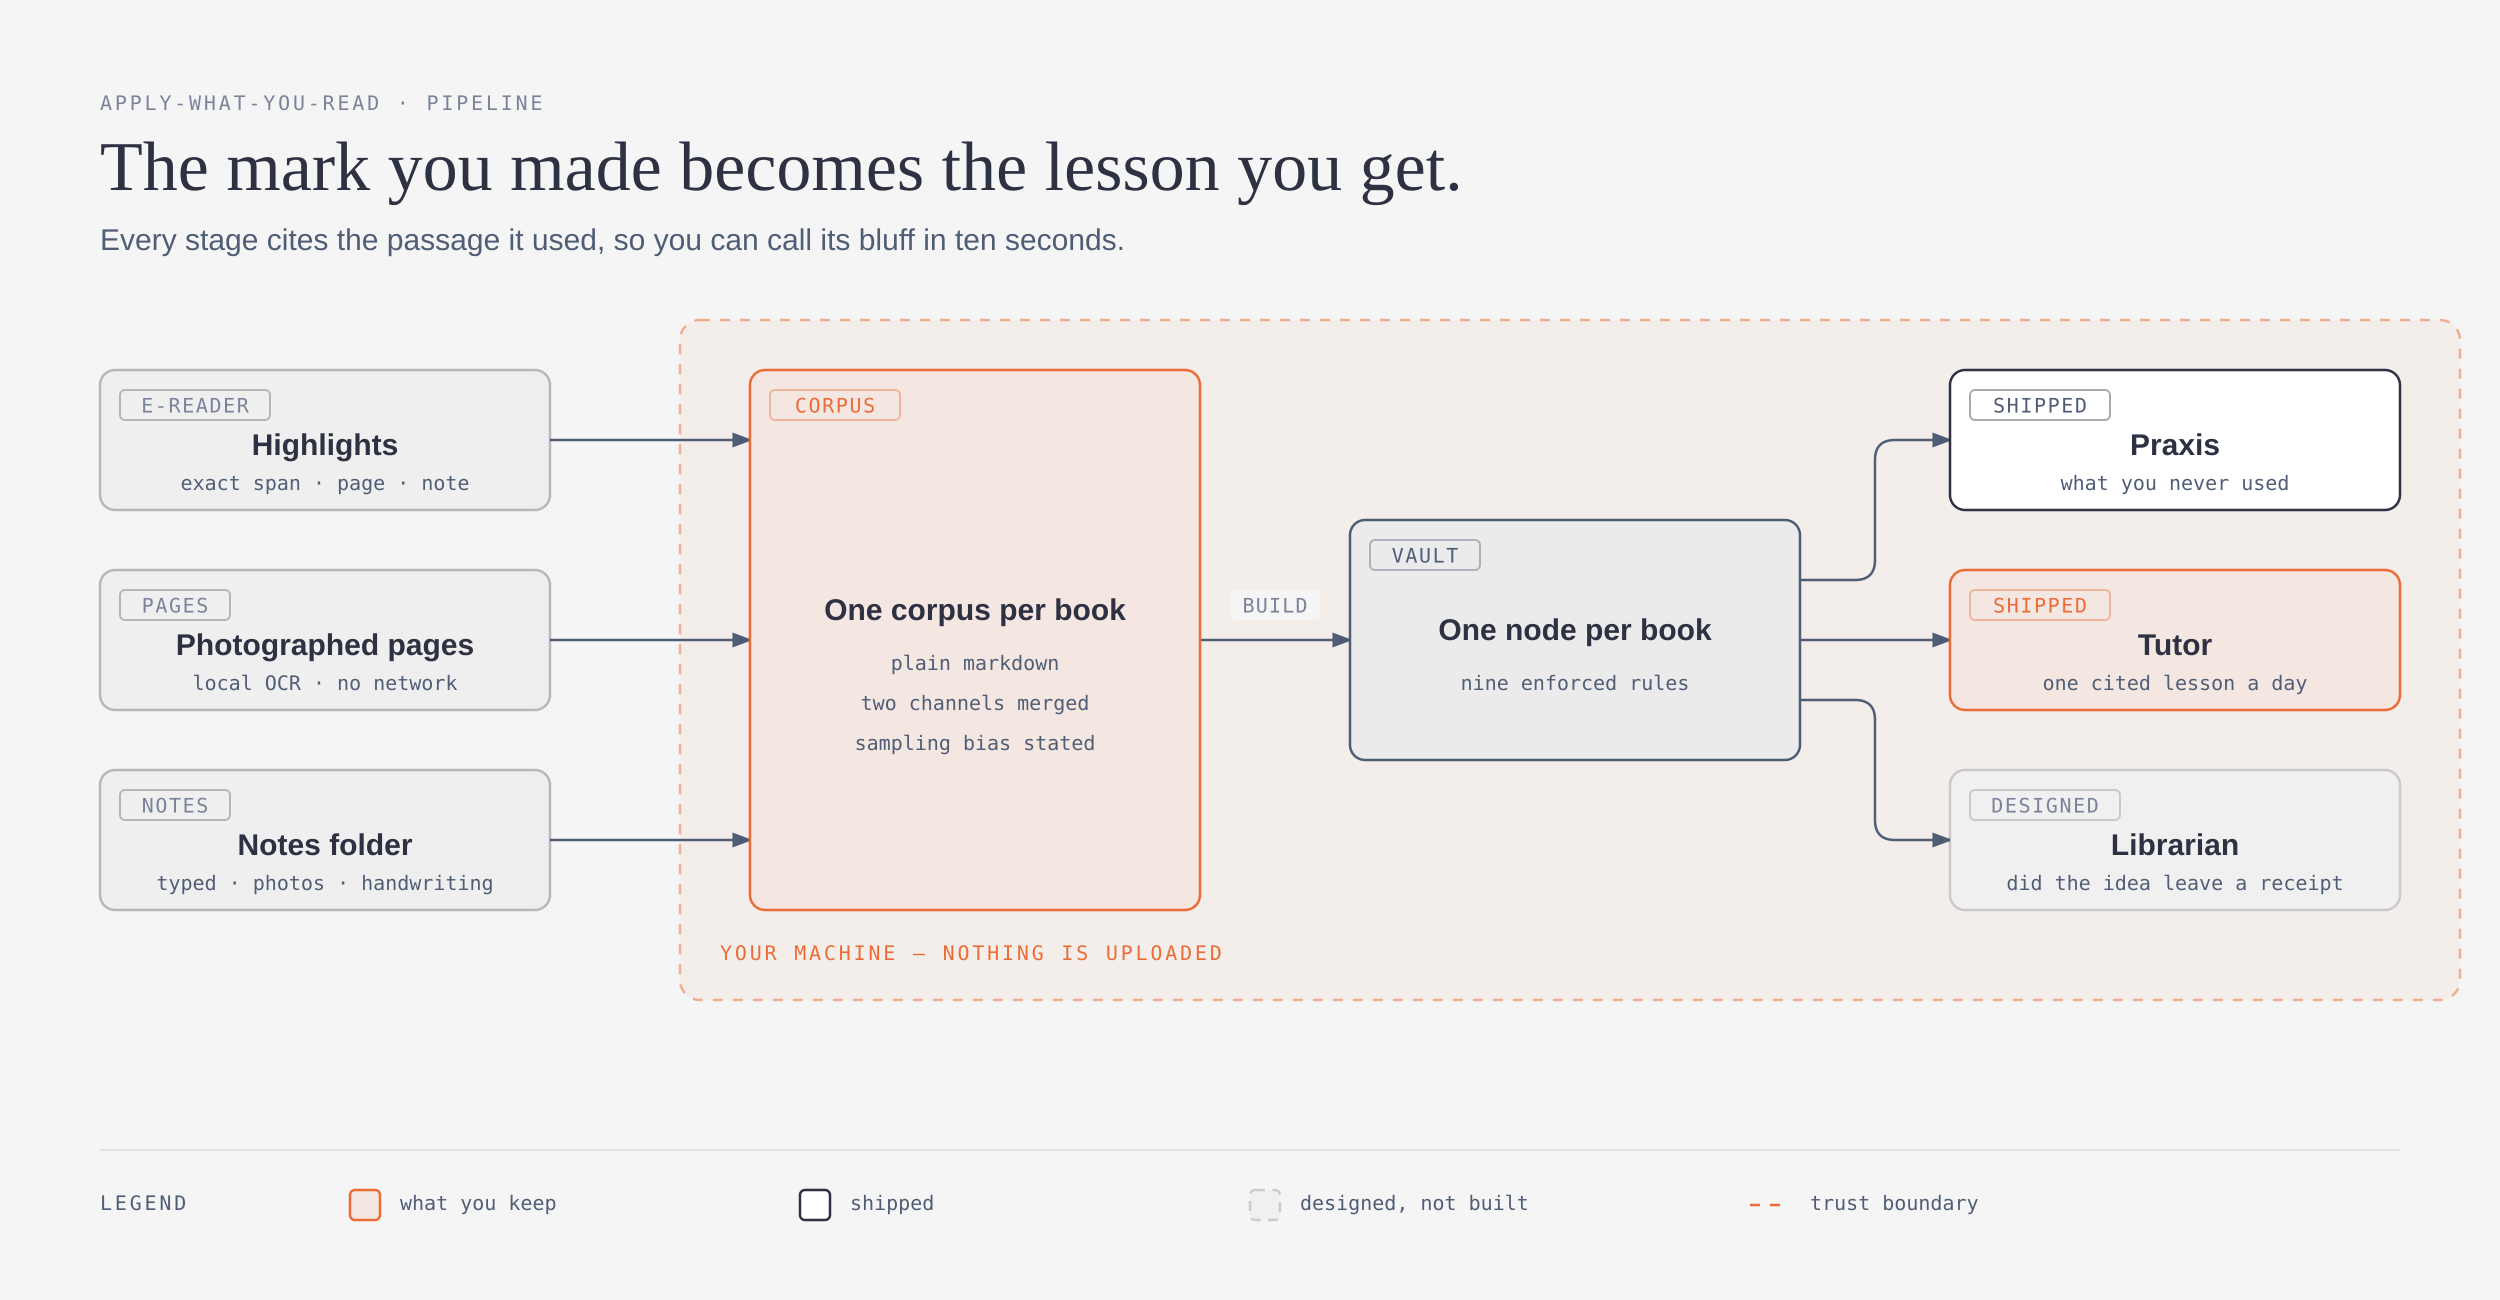
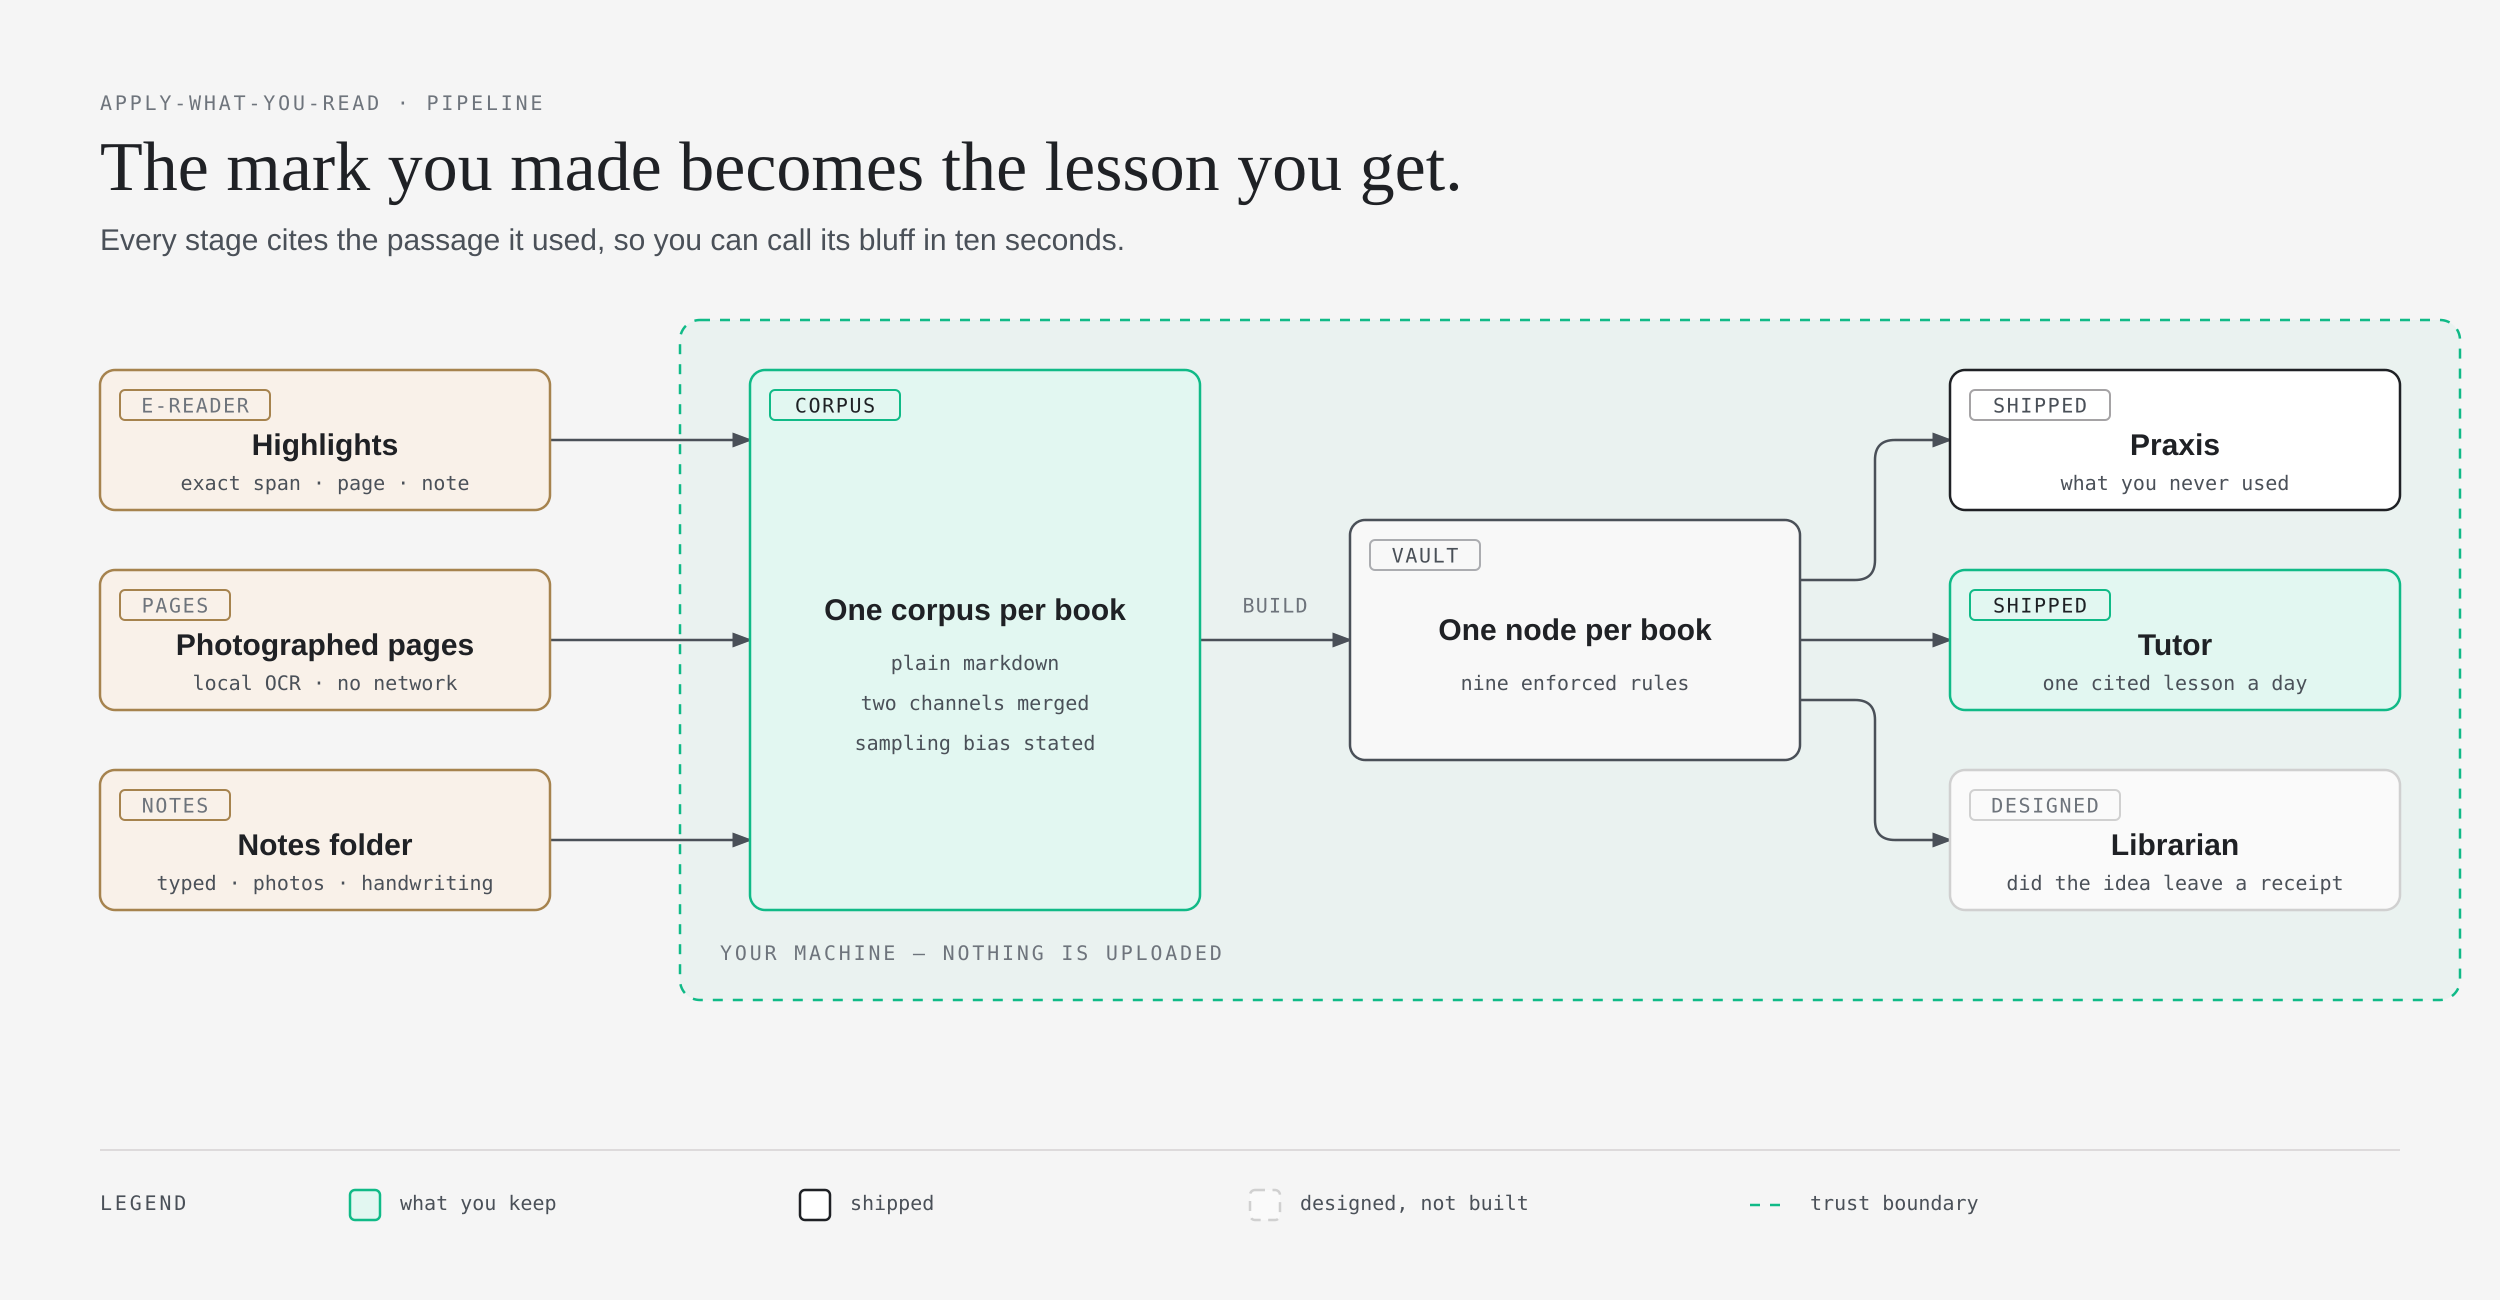
<svg xmlns="http://www.w3.org/2000/svg" viewBox="0 0 1000 520" width="1000" height="520" role="img" aria-labelledby="awyr-title awyr-desc">
  <defs>
    <marker id="arrow" markerWidth="8" markerHeight="6" refX="7" refY="3" orient="auto">
-       <polygon points="0 0, 8 3, 0 6" fill="#4f5d75" />
+       <polygon points="0 0, 8 3, 0 6" fill="#4a5058" />
    </marker>
    <marker id="arrow-accent" markerWidth="8" markerHeight="6" refX="7" refY="3" orient="auto">
-       <polygon points="0 0, 8 3, 0 6" fill="#eb6c36" />
+       <polygon points="0 0, 8 3, 0 6" fill="#10ba87" />
    </marker>
  </defs>
  <rect width="100%" height="100%" fill="#f5f5f5" />
-   <text x="40" y="44" fill="#7a8399" font-size="8" font-family="'Geist Mono', ui-monospace, 'SF Mono', Menlo, monospace" letter-spacing="0.14em">APPLY-WHAT-YOU-READ · PIPELINE</text>
-   <text x="40" y="76" fill="#2d3142" font-size="28" font-family="'Instrument Serif', Georgia, 'Times New Roman', serif">The mark you made becomes the lesson you get.</text>
-   <text x="40" y="100" fill="#4f5d75" font-size="12" font-family="'Geist', -apple-system, 'Helvetica Neue', Arial, sans-serif">Every stage cites the passage it used, so you can call its bluff in ten seconds.</text>
-   <rect x="272" y="128" width="712" height="272" rx="8" fill="rgba(235,108,54,0.05)" stroke="rgba(235,108,54,0.50)" stroke-width="1" stroke-dasharray="4,4" />
-   <text x="288" y="384" fill="#eb6c36" font-size="8" font-family="'Geist Mono', ui-monospace, 'SF Mono', Menlo, monospace" letter-spacing="0.14em">YOUR MACHINE — NOTHING IS UPLOADED</text>
-   <line x1="220" y1="176" x2="300" y2="176" stroke="#4f5d75" stroke-width="1" marker-end="url(#arrow)" />
-   <line x1="220" y1="256" x2="300" y2="256" stroke="#4f5d75" stroke-width="1" marker-end="url(#arrow)" />
-   <line x1="220" y1="336" x2="300" y2="336" stroke="#4f5d75" stroke-width="1" marker-end="url(#arrow)" />
-   <line x1="480" y1="256" x2="540" y2="256" stroke="#4f5d75" stroke-width="1" marker-end="url(#arrow)" />
-   <rect x="492" y="236" width="36" height="12" rx="2" fill="#f5f5f5" />
-   <text x="510" y="245" fill="#7a8399" font-size="8" font-family="'Geist Mono', ui-monospace, 'SF Mono', Menlo, monospace" text-anchor="middle" letter-spacing="0.06em">BUILD</text>
-   <path d="M 720 232 L 742 232 Q 750 232 750 224 L 750 184 Q 750 176 758 176 L 780 176" fill="none" stroke="#4f5d75" stroke-width="1" marker-end="url(#arrow)" />
-   <line x1="720" y1="256" x2="780" y2="256" stroke="#4f5d75" stroke-width="1" marker-end="url(#arrow)" />
-   <path d="M 720 280 L 742 280 Q 750 280 750 288 L 750 328 Q 750 336 758 336 L 780 336" fill="none" stroke="#4f5d75" stroke-width="1" marker-end="url(#arrow)" />
-   <rect x="40" y="148" width="180" height="56" rx="6" fill="#f5f5f5" />
-   <rect x="40" y="148" width="180" height="56" rx="6" fill="rgba(45,49,66,0.03)" stroke="rgba(45,49,66,0.30)" stroke-width="1" />
-   <rect x="48" y="156" width="60" height="12" rx="2" fill="transparent" stroke="rgba(45,49,66,0.30)" stroke-width="0.8" />
-   <text x="78" y="165" fill="#7a8399" font-size="8" font-family="'Geist Mono', ui-monospace, 'SF Mono', Menlo, monospace" text-anchor="middle" letter-spacing="0.08em">E-READER</text>
-   <text x="130" y="182" fill="#2d3142" font-size="12" font-weight="600" font-family="'Geist', -apple-system, 'Helvetica Neue', Arial, sans-serif" text-anchor="middle">Highlights</text>
-   <text x="130" y="196" fill="#4f5d75" font-size="8" font-family="'Geist Mono', ui-monospace, 'SF Mono', Menlo, monospace" text-anchor="middle">exact span · page · note</text>
-   <rect x="40" y="228" width="180" height="56" rx="6" fill="#f5f5f5" />
-   <rect x="40" y="228" width="180" height="56" rx="6" fill="rgba(45,49,66,0.03)" stroke="rgba(45,49,66,0.30)" stroke-width="1" />
-   <rect x="48" y="236" width="44" height="12" rx="2" fill="transparent" stroke="rgba(45,49,66,0.30)" stroke-width="0.8" />
-   <text x="70" y="245" fill="#7a8399" font-size="8" font-family="'Geist Mono', ui-monospace, 'SF Mono', Menlo, monospace" text-anchor="middle" letter-spacing="0.08em">PAGES</text>
-   <text x="130" y="262" fill="#2d3142" font-size="12" font-weight="600" font-family="'Geist', -apple-system, 'Helvetica Neue', Arial, sans-serif" text-anchor="middle">Photographed pages</text>
-   <text x="130" y="276" fill="#4f5d75" font-size="8" font-family="'Geist Mono', ui-monospace, 'SF Mono', Menlo, monospace" text-anchor="middle">local OCR · no network</text>
-   <rect x="40" y="308" width="180" height="56" rx="6" fill="#f5f5f5" />
-   <rect x="40" y="308" width="180" height="56" rx="6" fill="rgba(45,49,66,0.03)" stroke="rgba(45,49,66,0.30)" stroke-width="1" />
-   <rect x="48" y="316" width="44" height="12" rx="2" fill="transparent" stroke="rgba(45,49,66,0.30)" stroke-width="0.8" />
-   <text x="70" y="325" fill="#7a8399" font-size="8" font-family="'Geist Mono', ui-monospace, 'SF Mono', Menlo, monospace" text-anchor="middle" letter-spacing="0.08em">NOTES</text>
-   <text x="130" y="342" fill="#2d3142" font-size="12" font-weight="600" font-family="'Geist', -apple-system, 'Helvetica Neue', Arial, sans-serif" text-anchor="middle">Notes folder</text>
-   <text x="130" y="356" fill="#4f5d75" font-size="8" font-family="'Geist Mono', ui-monospace, 'SF Mono', Menlo, monospace" text-anchor="middle">typed · photos · handwriting</text>
-   <rect x="300" y="148" width="180" height="216" rx="6" fill="#f5f5f5" />
-   <rect x="300" y="148" width="180" height="216" rx="6" fill="rgba(235,108,54,0.10)" stroke="#eb6c36" stroke-width="1" />
-   <rect x="308" y="156" width="52" height="12" rx="2" fill="transparent" stroke="rgba(235,108,54,0.40)" stroke-width="0.8" />
-   <text x="334" y="165" fill="#eb6c36" font-size="8" font-family="'Geist Mono', ui-monospace, 'SF Mono', Menlo, monospace" text-anchor="middle" letter-spacing="0.08em">CORPUS</text>
-   <text x="390" y="248" fill="#2d3142" font-size="12" font-weight="600" font-family="'Geist', -apple-system, 'Helvetica Neue', Arial, sans-serif" text-anchor="middle">One corpus per book</text>
-   <text x="390" y="268" fill="#4f5d75" font-size="8" font-family="'Geist Mono', ui-monospace, 'SF Mono', Menlo, monospace" text-anchor="middle">plain markdown</text>
-   <text x="390" y="284" fill="#4f5d75" font-size="8" font-family="'Geist Mono', ui-monospace, 'SF Mono', Menlo, monospace" text-anchor="middle">two channels merged</text>
-   <text x="390" y="300" fill="#4f5d75" font-size="8" font-family="'Geist Mono', ui-monospace, 'SF Mono', Menlo, monospace" text-anchor="middle">sampling bias stated</text>
-   <rect x="540" y="208" width="180" height="96" rx="6" fill="#f5f5f5" />
-   <rect x="540" y="208" width="180" height="96" rx="6" fill="rgba(45,49,66,0.05)" stroke="#4f5d75" stroke-width="1" />
-   <rect x="548" y="216" width="44" height="12" rx="2" fill="transparent" stroke="rgba(79,93,117,0.40)" stroke-width="0.8" />
-   <text x="570" y="225" fill="#4f5d75" font-size="8" font-family="'Geist Mono', ui-monospace, 'SF Mono', Menlo, monospace" text-anchor="middle" letter-spacing="0.08em">VAULT</text>
-   <text x="630" y="256" fill="#2d3142" font-size="12" font-weight="600" font-family="'Geist', -apple-system, 'Helvetica Neue', Arial, sans-serif" text-anchor="middle">One node per book</text>
-   <text x="630" y="276" fill="#4f5d75" font-size="8" font-family="'Geist Mono', ui-monospace, 'SF Mono', Menlo, monospace" text-anchor="middle">nine enforced rules</text>
-   <rect x="780" y="148" width="180" height="56" rx="6" fill="#f5f5f5" />
-   <rect x="780" y="148" width="180" height="56" rx="6" fill="#ffffff" stroke="#2d3142" stroke-width="1" />
-   <rect x="788" y="156" width="56" height="12" rx="2" fill="transparent" stroke="rgba(45,49,66,0.40)" stroke-width="0.8" />
-   <text x="816" y="165" fill="#4f5d75" font-size="8" font-family="'Geist Mono', ui-monospace, 'SF Mono', Menlo, monospace" text-anchor="middle" letter-spacing="0.08em">SHIPPED</text>
-   <text x="870" y="182" fill="#2d3142" font-size="12" font-weight="600" font-family="'Geist', -apple-system, 'Helvetica Neue', Arial, sans-serif" text-anchor="middle">Praxis</text>
-   <text x="870" y="196" fill="#4f5d75" font-size="8" font-family="'Geist Mono', ui-monospace, 'SF Mono', Menlo, monospace" text-anchor="middle">what you never used</text>
-   <rect x="780" y="228" width="180" height="56" rx="6" fill="#f5f5f5" />
-   <rect x="780" y="228" width="180" height="56" rx="6" fill="rgba(235,108,54,0.10)" stroke="#eb6c36" stroke-width="1" />
-   <rect x="788" y="236" width="56" height="12" rx="2" fill="transparent" stroke="rgba(235,108,54,0.40)" stroke-width="0.8" />
-   <text x="816" y="245" fill="#eb6c36" font-size="8" font-family="'Geist Mono', ui-monospace, 'SF Mono', Menlo, monospace" text-anchor="middle" letter-spacing="0.08em">SHIPPED</text>
-   <text x="870" y="262" fill="#2d3142" font-size="12" font-weight="600" font-family="'Geist', -apple-system, 'Helvetica Neue', Arial, sans-serif" text-anchor="middle">Tutor</text>
-   <text x="870" y="276" fill="#4f5d75" font-size="8" font-family="'Geist Mono', ui-monospace, 'SF Mono', Menlo, monospace" text-anchor="middle">one cited lesson a day</text>
-   <rect x="780" y="308" width="180" height="56" rx="6" fill="#f5f5f5" />
-   <rect x="780" y="308" width="180" height="56" rx="6" fill="rgba(45,49,66,0.02)" stroke="rgba(45,49,66,0.20)" stroke-width="1" />
-   <rect x="788" y="316" width="60" height="12" rx="2" fill="transparent" stroke="rgba(45,49,66,0.20)" stroke-width="0.8" />
-   <text x="818" y="325" fill="#7a8399" font-size="8" font-family="'Geist Mono', ui-monospace, 'SF Mono', Menlo, monospace" text-anchor="middle" letter-spacing="0.08em">DESIGNED</text>
-   <text x="870" y="342" fill="#2d3142" font-size="12" font-weight="600" font-family="'Geist', -apple-system, 'Helvetica Neue', Arial, sans-serif" text-anchor="middle">Librarian</text>
-   <text x="870" y="356" fill="#4f5d75" font-size="8" font-family="'Geist Mono', ui-monospace, 'SF Mono', Menlo, monospace" text-anchor="middle">did the idea leave a receipt</text>
-   <line x1="40" y1="460" x2="960" y2="460" stroke="rgba(45,49,66,0.10)" stroke-width="0.8" />
-   <text x="40" y="484" fill="#4f5d75" font-size="8" font-family="'Geist Mono', ui-monospace, 'SF Mono', Menlo, monospace" letter-spacing="0.14em">LEGEND</text>
-   <rect x="140" y="476" width="12" height="12" rx="2" fill="rgba(235,108,54,0.10)" stroke="#eb6c36" stroke-width="1" />
-   <text x="160" y="484" fill="#4f5d75" font-size="8" font-family="'Geist Mono', ui-monospace, 'SF Mono', Menlo, monospace">what you keep</text>
-   <rect x="320" y="476" width="12" height="12" rx="2" fill="#ffffff" stroke="#2d3142" stroke-width="1" />
-   <text x="340" y="484" fill="#4f5d75" font-size="8" font-family="'Geist Mono', ui-monospace, 'SF Mono', Menlo, monospace">shipped</text>
-   <rect x="500" y="476" width="12" height="12" rx="2" fill="rgba(45,49,66,0.02)" stroke="rgba(45,49,66,0.20)" stroke-width="1" stroke-dasharray="4,3" />
-   <text x="520" y="484" fill="#4f5d75" font-size="8" font-family="'Geist Mono', ui-monospace, 'SF Mono', Menlo, monospace">designed, not built</text>
-   <line x1="700" y1="482" x2="716" y2="482" stroke="#eb6c36" stroke-width="1" stroke-dasharray="4,4" />
-   <text x="724" y="484" fill="#4f5d75" font-size="8" font-family="'Geist Mono', ui-monospace, 'SF Mono', Menlo, monospace">trust boundary</text>
+   <text x="40" y="44" fill="#6e747c" font-size="8" font-family="'Geist Mono', ui-monospace, 'SF Mono', Menlo, monospace" letter-spacing="0.14em">APPLY-WHAT-YOU-READ · PIPELINE</text>
+   <text x="40" y="76" fill="#1f2125" font-size="28" font-family="'Instrument Serif', Georgia, 'Times New Roman', serif">The mark you made becomes the lesson you get.</text>
+   <text x="40" y="100" fill="#4a5058" font-size="12" font-family="'Geist', -apple-system, 'Helvetica Neue', Arial, sans-serif">Every stage cites the passage it used, so you can call its bluff in ten seconds.</text>
+   <rect x="272" y="128" width="712" height="272" rx="8" fill="#eaf2f0" stroke="#10ba87" stroke-width="1" stroke-dasharray="4,4" />
+   <text x="288" y="384" fill="#6e747c" font-size="8" font-family="'Geist Mono', ui-monospace, 'SF Mono', Menlo, monospace" letter-spacing="0.14em">YOUR MACHINE — NOTHING IS UPLOADED</text>
+   <line x1="220" y1="176" x2="300" y2="176" stroke="#4a5058" stroke-width="1" marker-end="url(#arrow)" />
+   <line x1="220" y1="256" x2="300" y2="256" stroke="#4a5058" stroke-width="1" marker-end="url(#arrow)" />
+   <line x1="220" y1="336" x2="300" y2="336" stroke="#4a5058" stroke-width="1" marker-end="url(#arrow)" />
+   <line x1="480" y1="256" x2="540" y2="256" stroke="#4a5058" stroke-width="1" marker-end="url(#arrow)" />
+   <rect x="492" y="236" width="36" height="12" rx="2" fill="#eaf2f0" />
+   <text x="510" y="245" fill="#6e747c" font-size="8" font-family="'Geist Mono', ui-monospace, 'SF Mono', Menlo, monospace" text-anchor="middle" letter-spacing="0.06em">BUILD</text>
+   <path d="M 720 232 L 742 232 Q 750 232 750 224 L 750 184 Q 750 176 758 176 L 780 176" fill="none" stroke="#4a5058" stroke-width="1" marker-end="url(#arrow)" />
+   <line x1="720" y1="256" x2="780" y2="256" stroke="#4a5058" stroke-width="1" marker-end="url(#arrow)" />
+   <path d="M 720 280 L 742 280 Q 750 280 750 288 L 750 328 Q 750 336 758 336 L 780 336" fill="none" stroke="#4a5058" stroke-width="1" marker-end="url(#arrow)" />
+   <rect x="40" y="148" width="180" height="56" rx="6" fill="#f9f1e9" />
+   <rect x="40" y="148" width="180" height="56" rx="6" fill="#f9f1e9" stroke="#a6834e" stroke-width="1" />
+   <rect x="48" y="156" width="60" height="12" rx="2" fill="transparent" stroke="#a6834e" stroke-width="0.8" />
+   <text x="78" y="165" fill="#6e747c" font-size="8" font-family="'Geist Mono', ui-monospace, 'SF Mono', Menlo, monospace" text-anchor="middle" letter-spacing="0.08em">E-READER</text>
+   <text x="130" y="182" fill="#1f2125" font-size="12" font-weight="600" font-family="'Geist', -apple-system, 'Helvetica Neue', Arial, sans-serif" text-anchor="middle">Highlights</text>
+   <text x="130" y="196" fill="#4a5058" font-size="8" font-family="'Geist Mono', ui-monospace, 'SF Mono', Menlo, monospace" text-anchor="middle">exact span · page · note</text>
+   <rect x="40" y="228" width="180" height="56" rx="6" fill="#f9f1e9" />
+   <rect x="40" y="228" width="180" height="56" rx="6" fill="#f9f1e9" stroke="#a6834e" stroke-width="1" />
+   <rect x="48" y="236" width="44" height="12" rx="2" fill="transparent" stroke="#a6834e" stroke-width="0.8" />
+   <text x="70" y="245" fill="#6e747c" font-size="8" font-family="'Geist Mono', ui-monospace, 'SF Mono', Menlo, monospace" text-anchor="middle" letter-spacing="0.08em">PAGES</text>
+   <text x="130" y="262" fill="#1f2125" font-size="12" font-weight="600" font-family="'Geist', -apple-system, 'Helvetica Neue', Arial, sans-serif" text-anchor="middle">Photographed pages</text>
+   <text x="130" y="276" fill="#4a5058" font-size="8" font-family="'Geist Mono', ui-monospace, 'SF Mono', Menlo, monospace" text-anchor="middle">local OCR · no network</text>
+   <rect x="40" y="308" width="180" height="56" rx="6" fill="#f9f1e9" />
+   <rect x="40" y="308" width="180" height="56" rx="6" fill="#f9f1e9" stroke="#a6834e" stroke-width="1" />
+   <rect x="48" y="316" width="44" height="12" rx="2" fill="transparent" stroke="#a6834e" stroke-width="0.8" />
+   <text x="70" y="325" fill="#6e747c" font-size="8" font-family="'Geist Mono', ui-monospace, 'SF Mono', Menlo, monospace" text-anchor="middle" letter-spacing="0.08em">NOTES</text>
+   <text x="130" y="342" fill="#1f2125" font-size="12" font-weight="600" font-family="'Geist', -apple-system, 'Helvetica Neue', Arial, sans-serif" text-anchor="middle">Notes folder</text>
+   <text x="130" y="356" fill="#4a5058" font-size="8" font-family="'Geist Mono', ui-monospace, 'SF Mono', Menlo, monospace" text-anchor="middle">typed · photos · handwriting</text>
+   <rect x="300" y="148" width="180" height="216" rx="6" fill="#e2f7f1" />
+   <rect x="300" y="148" width="180" height="216" rx="6" fill="#e2f7f1" stroke="#10ba87" stroke-width="1" />
+   <rect x="308" y="156" width="52" height="12" rx="2" fill="transparent" stroke="#10ba87" stroke-width="0.8" />
+   <text x="334" y="165" fill="#1f2125" font-size="8" font-family="'Geist Mono', ui-monospace, 'SF Mono', Menlo, monospace" text-anchor="middle" letter-spacing="0.08em">CORPUS</text>
+   <text x="390" y="248" fill="#1f2125" font-size="12" font-weight="600" font-family="'Geist', -apple-system, 'Helvetica Neue', Arial, sans-serif" text-anchor="middle">One corpus per book</text>
+   <text x="390" y="268" fill="#4a5058" font-size="8" font-family="'Geist Mono', ui-monospace, 'SF Mono', Menlo, monospace" text-anchor="middle">plain markdown</text>
+   <text x="390" y="284" fill="#4a5058" font-size="8" font-family="'Geist Mono', ui-monospace, 'SF Mono', Menlo, monospace" text-anchor="middle">two channels merged</text>
+   <text x="390" y="300" fill="#4a5058" font-size="8" font-family="'Geist Mono', ui-monospace, 'SF Mono', Menlo, monospace" text-anchor="middle">sampling bias stated</text>
+   <rect x="540" y="208" width="180" height="96" rx="6" fill="#f8f8f8" />
+   <rect x="540" y="208" width="180" height="96" rx="6" fill="#f8f8f8" stroke="#4a5058" stroke-width="1" />
+   <rect x="548" y="216" width="44" height="12" rx="2" fill="transparent" stroke="#abacb0" stroke-width="0.8" />
+   <text x="570" y="225" fill="#4a5058" font-size="8" font-family="'Geist Mono', ui-monospace, 'SF Mono', Menlo, monospace" text-anchor="middle" letter-spacing="0.08em">VAULT</text>
+   <text x="630" y="256" fill="#1f2125" font-size="12" font-weight="600" font-family="'Geist', -apple-system, 'Helvetica Neue', Arial, sans-serif" text-anchor="middle">One node per book</text>
+   <text x="630" y="276" fill="#4a5058" font-size="8" font-family="'Geist Mono', ui-monospace, 'SF Mono', Menlo, monospace" text-anchor="middle">nine enforced rules</text>
+   <rect x="780" y="148" width="180" height="56" rx="6" fill="#ffffff" />
+   <rect x="780" y="148" width="180" height="56" rx="6" fill="#ffffff" stroke="#1f2125" stroke-width="1" />
+   <rect x="788" y="156" width="56" height="12" rx="2" fill="transparent" stroke="#a5a3a5" stroke-width="0.8" />
+   <text x="816" y="165" fill="#4a5058" font-size="8" font-family="'Geist Mono', ui-monospace, 'SF Mono', Menlo, monospace" text-anchor="middle" letter-spacing="0.08em">SHIPPED</text>
+   <text x="870" y="182" fill="#1f2125" font-size="12" font-weight="600" font-family="'Geist', -apple-system, 'Helvetica Neue', Arial, sans-serif" text-anchor="middle">Praxis</text>
+   <text x="870" y="196" fill="#4a5058" font-size="8" font-family="'Geist Mono', ui-monospace, 'SF Mono', Menlo, monospace" text-anchor="middle">what you never used</text>
+   <rect x="780" y="228" width="180" height="56" rx="6" fill="#e2f7f1" />
+   <rect x="780" y="228" width="180" height="56" rx="6" fill="#e2f7f1" stroke="#10ba87" stroke-width="1" />
+   <rect x="788" y="236" width="56" height="12" rx="2" fill="transparent" stroke="#10ba87" stroke-width="0.8" />
+   <text x="816" y="245" fill="#1f2125" font-size="8" font-family="'Geist Mono', ui-monospace, 'SF Mono', Menlo, monospace" text-anchor="middle" letter-spacing="0.08em">SHIPPED</text>
+   <text x="870" y="262" fill="#1f2125" font-size="12" font-weight="600" font-family="'Geist', -apple-system, 'Helvetica Neue', Arial, sans-serif" text-anchor="middle">Tutor</text>
+   <text x="870" y="276" fill="#4a5058" font-size="8" font-family="'Geist Mono', ui-monospace, 'SF Mono', Menlo, monospace" text-anchor="middle">one cited lesson a day</text>
+   <rect x="780" y="308" width="180" height="56" rx="6" fill="#fafafa" />
+   <rect x="780" y="308" width="180" height="56" rx="6" fill="#fafafa" stroke="#d0d0d0" stroke-width="1" />
+   <rect x="788" y="316" width="60" height="12" rx="2" fill="transparent" stroke="#d0d0d0" stroke-width="0.8" />
+   <text x="818" y="325" fill="#6e747c" font-size="8" font-family="'Geist Mono', ui-monospace, 'SF Mono', Menlo, monospace" text-anchor="middle" letter-spacing="0.08em">DESIGNED</text>
+   <text x="870" y="342" fill="#1f2125" font-size="12" font-weight="600" font-family="'Geist', -apple-system, 'Helvetica Neue', Arial, sans-serif" text-anchor="middle">Librarian</text>
+   <text x="870" y="356" fill="#4a5058" font-size="8" font-family="'Geist Mono', ui-monospace, 'SF Mono', Menlo, monospace" text-anchor="middle">did the idea leave a receipt</text>
+   <line x1="40" y1="460" x2="960" y2="460" stroke="#dddadb" stroke-width="0.8" />
+   <text x="40" y="484" fill="#4a5058" font-size="8" font-family="'Geist Mono', ui-monospace, 'SF Mono', Menlo, monospace" letter-spacing="0.14em">LEGEND</text>
+   <rect x="140" y="476" width="12" height="12" rx="2" fill="#e2f7f1" stroke="#10ba87" stroke-width="1" />
+   <text x="160" y="484" fill="#4a5058" font-size="8" font-family="'Geist Mono', ui-monospace, 'SF Mono', Menlo, monospace">what you keep</text>
+   <rect x="320" y="476" width="12" height="12" rx="2" fill="#ffffff" stroke="#1f2125" stroke-width="1" />
+   <text x="340" y="484" fill="#4a5058" font-size="8" font-family="'Geist Mono', ui-monospace, 'SF Mono', Menlo, monospace">shipped</text>
+   <rect x="500" y="476" width="12" height="12" rx="2" fill="#fafafa" stroke="#d0d0d0" stroke-width="1" stroke-dasharray="4,3" />
+   <text x="520" y="484" fill="#4a5058" font-size="8" font-family="'Geist Mono', ui-monospace, 'SF Mono', Menlo, monospace">designed, not built</text>
+   <line x1="700" y1="482" x2="716" y2="482" stroke="#10ba87" stroke-width="1" stroke-dasharray="4,4" />
+   <text x="724" y="484" fill="#4a5058" font-size="8" font-family="'Geist Mono', ui-monospace, 'SF Mono', Menlo, monospace">trust boundary</text>
</svg>
